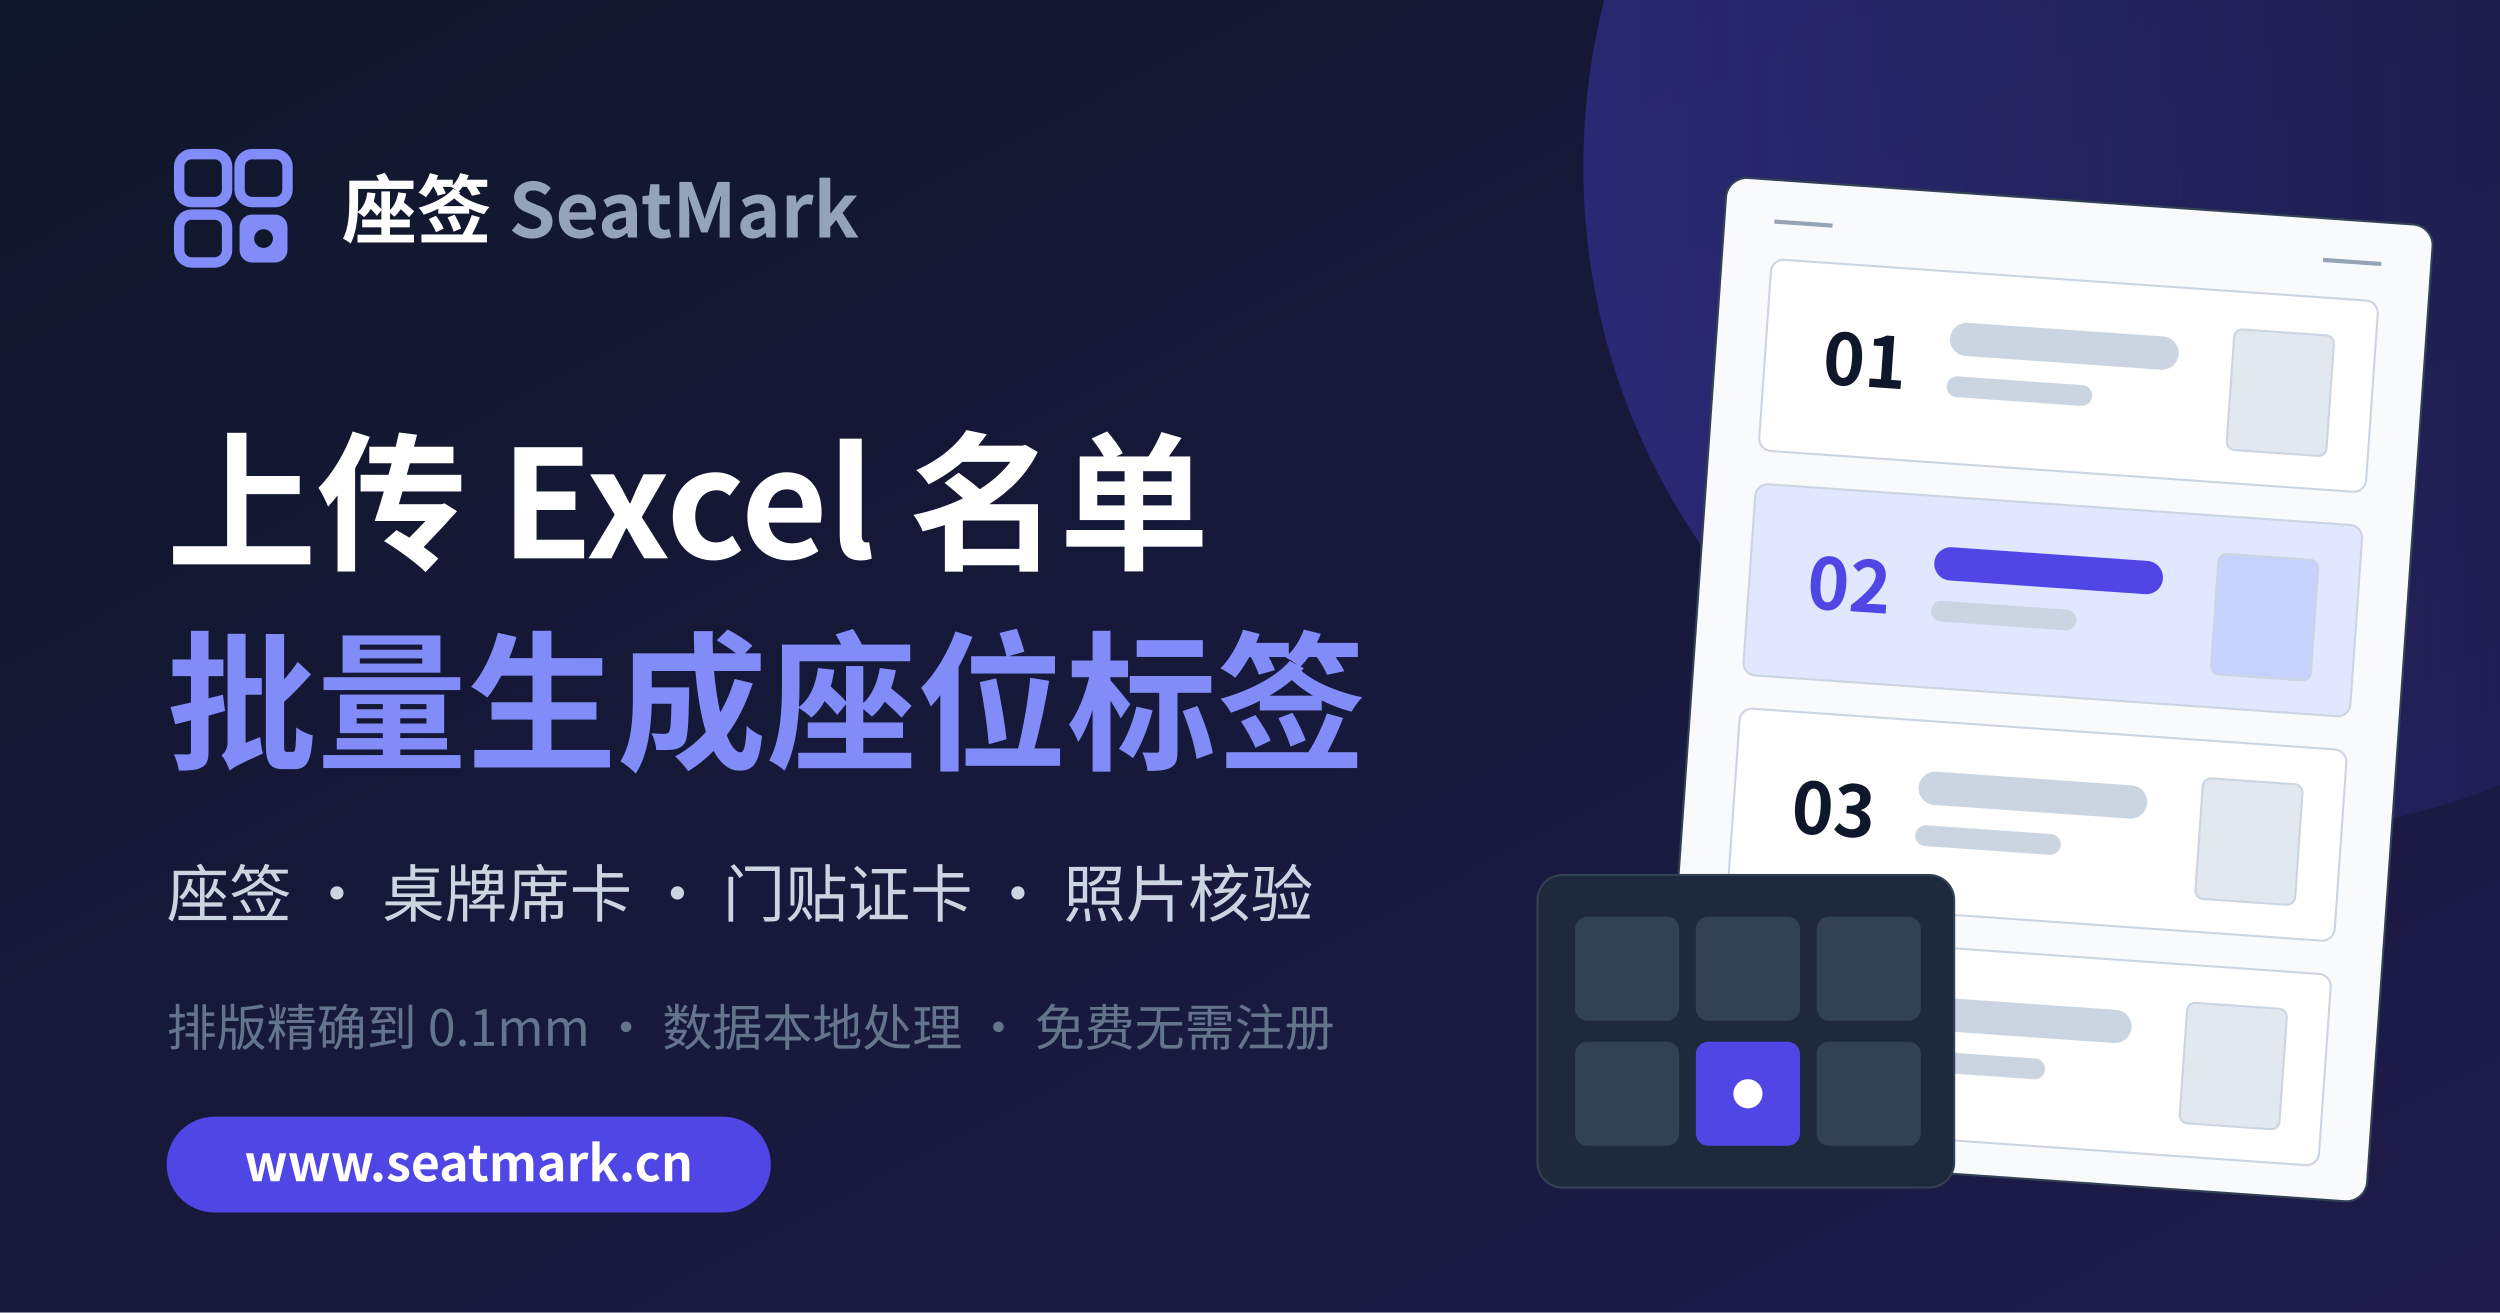
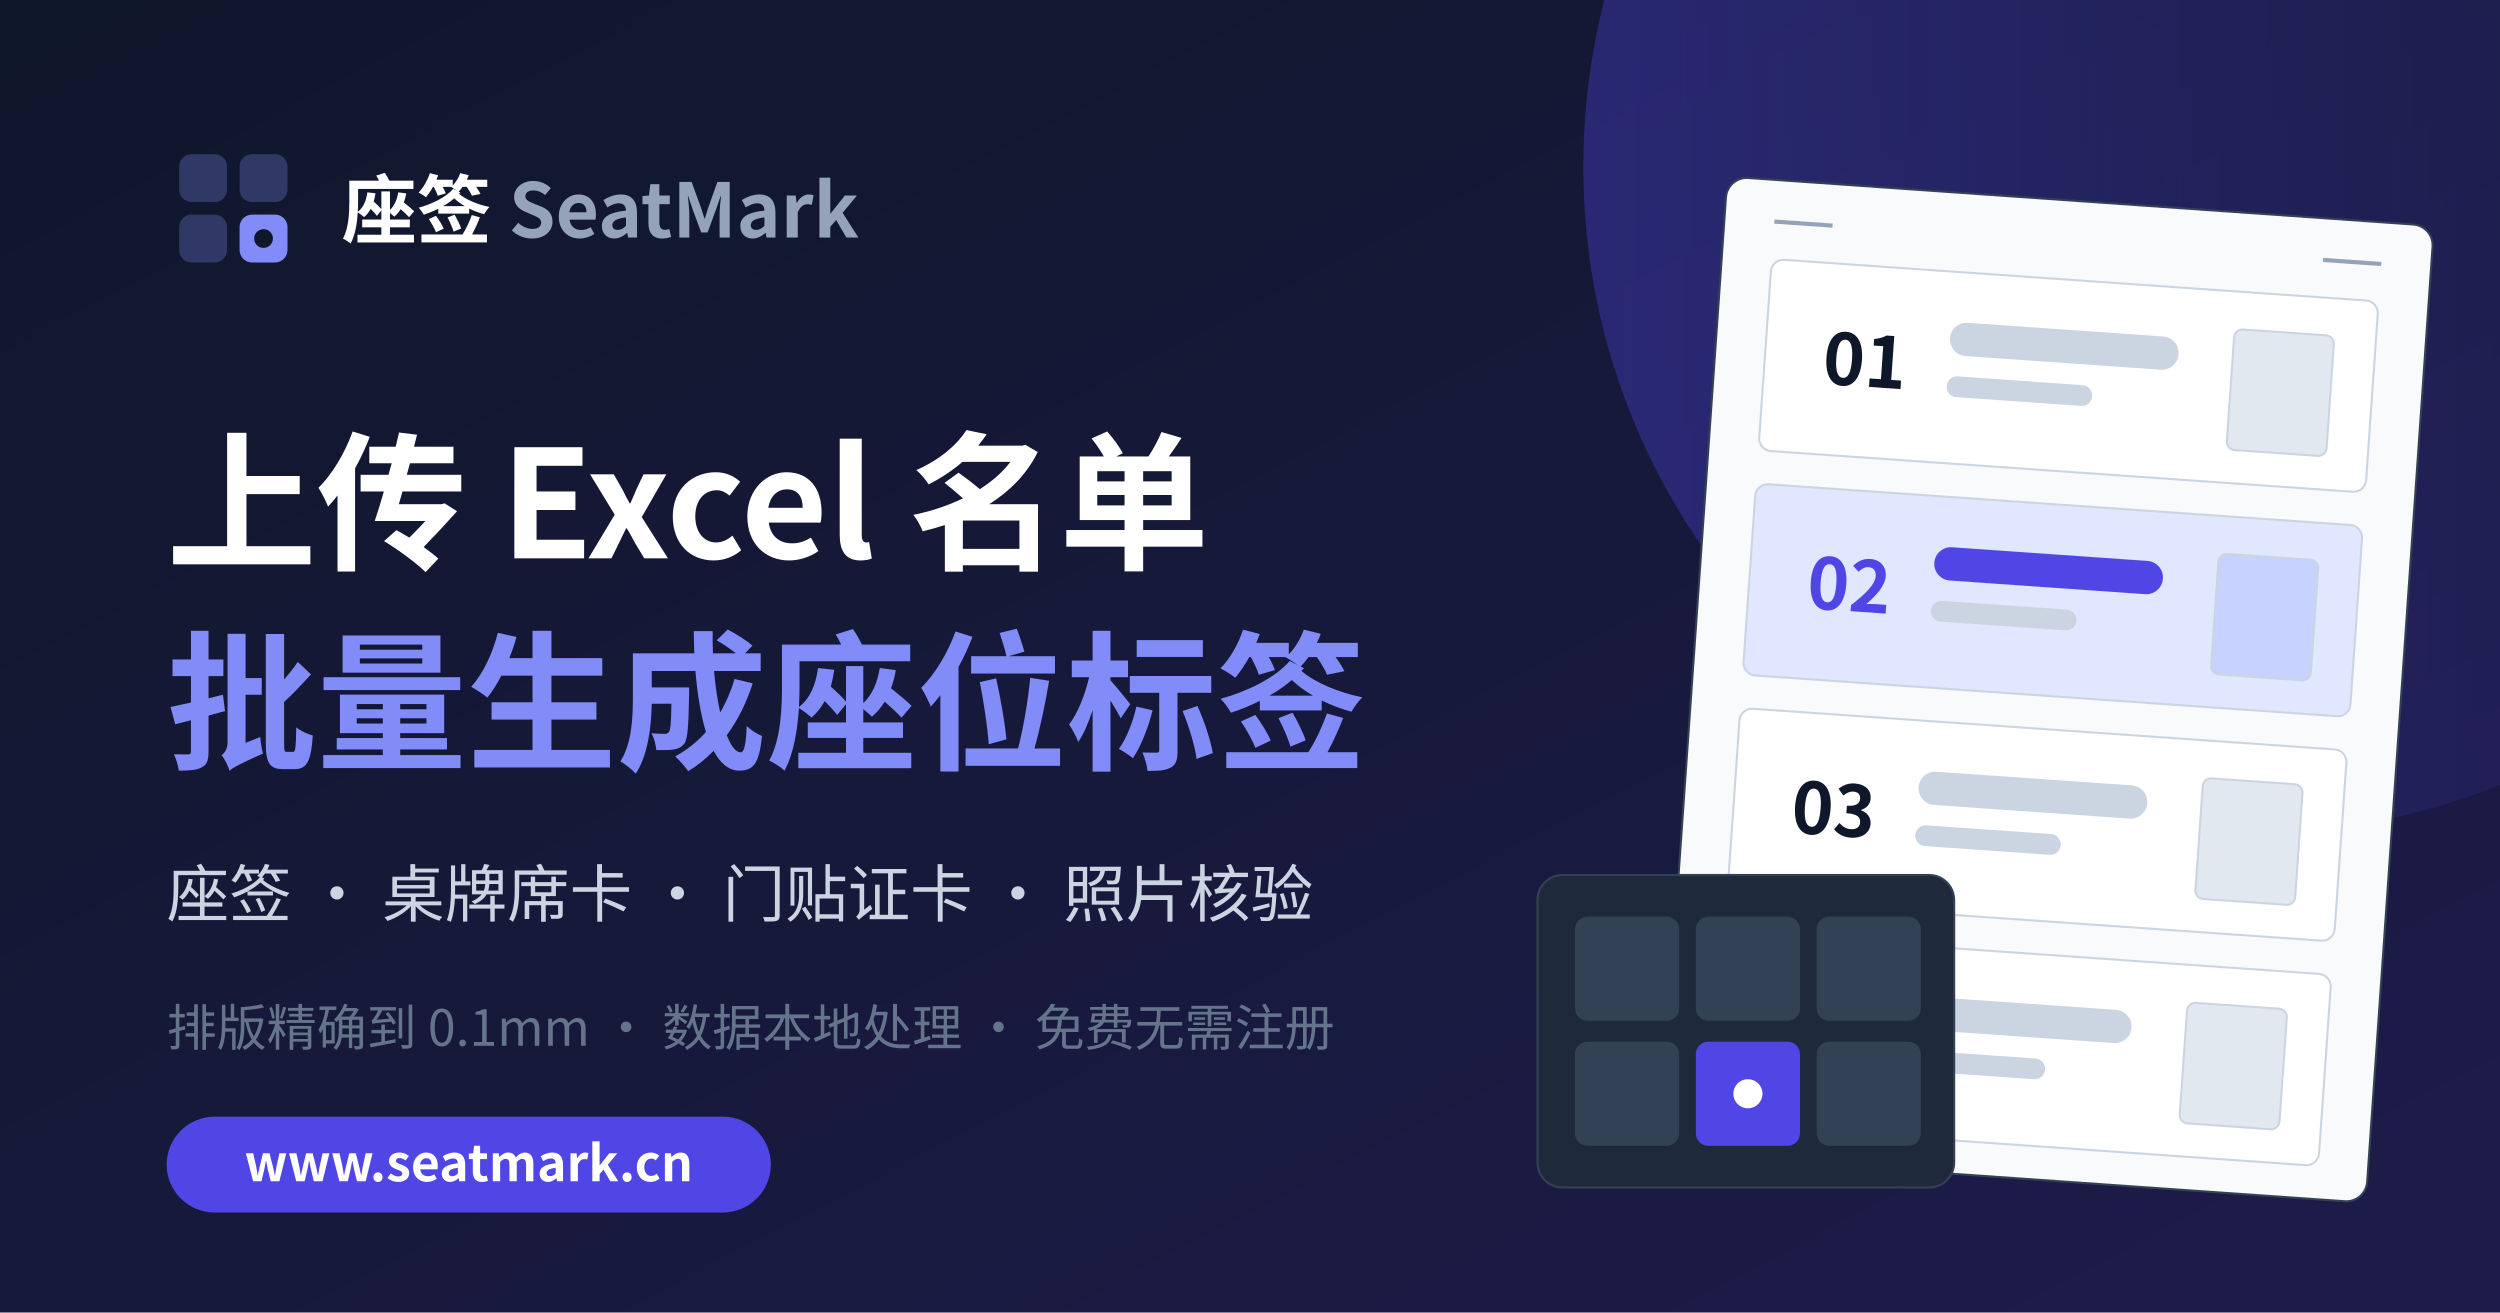
<svg xmlns="http://www.w3.org/2000/svg" width="1200" height="630" viewBox="0 0 1200 630" font-family="'Noto Sans CJK SC','PingFang SC','Microsoft YaHei',sans-serif">
  <defs>
    <linearGradient id="ogbg" x1="0" y1="0" x2="1" y2="1">
      <stop offset="0" stop-color="#0f172a" />
      <stop offset="1" stop-color="#1e1b4b" />
    </linearGradient>
    <linearGradient id="ogglow" x1="0" y1="0" x2="1" y2="0">
      <stop offset="0" stop-color="#4f46e5" stop-opacity="0.35" />
      <stop offset="1" stop-color="#4f46e5" stop-opacity="0" />
    </linearGradient>
  </defs>
  <rect width="1200" height="630" fill="url(#ogbg)" />
  <circle cx="1080" cy="80" r="320" fill="url(#ogglow)" />
  <g transform="translate(80,68) scale(1)">
-     <rect x="6" y="6" width="23" height="23" rx="6" fill="none" stroke="#818cf8" stroke-width="5" />
-     <rect x="35" y="6" width="23" height="23" rx="6" fill="none" stroke="#818cf8" stroke-width="5" />
-     <rect x="6" y="35" width="23" height="23" rx="6" fill="none" stroke="#818cf8" stroke-width="5" />
+     <rect x="6" y="6" width="23" height="23" rx="6" fill="rgba(129,140,248,0.28)" />
+     <rect x="35" y="6" width="23" height="23" rx="6" fill="rgba(129,140,248,0.28)" />
+     <rect x="6" y="35" width="23" height="23" rx="6" fill="rgba(129,140,248,0.28)" />
    <rect x="35" y="35" width="23" height="23" rx="6" fill="#818cf8" />
    <circle cx="46.5" cy="46.5" r="4.5" fill="#0f172a" />
  </g>
  <text x="164" y="114" font-size="36" font-weight="700" fill="#fff">座签 <tspan fill="#94a3b8" font-weight="600">SeatMark</tspan>
  </text>
  <text x="80" y="268" font-size="72" font-weight="700" fill="#fff">上传 Excel 名单</text>
  <text x="80" y="364" font-size="72" font-weight="700" fill="#818cf8">批量生成座位标签</text>
  <text x="80" y="440" font-size="30" fill="#cbd5e1">座签 · 桌牌席卡 · 门贴证卡 · 照片核验</text>
  <text x="80" y="502" font-size="24" fill="#64748b">排版精确到 0.1mm · 数据本地处理 · 免费无需注册</text>
  <rect x="80" y="536" width="290" height="46" rx="23" fill="#4f46e5" />
  <text x="225" y="567" text-anchor="middle" font-size="24" font-weight="600" fill="#fff">www.seatmark.cn</text>
  <g transform="translate(812,96) rotate(4 170 240)">
    <rect width="340" height="470" rx="10" fill="#f8fafc" stroke="#334155" />
    <line x1="24" y1="20" x2="52" y2="20" stroke="#94a3b8" stroke-width="2" />
    <line x1="288" y1="20" x2="316" y2="20" stroke="#94a3b8" stroke-width="2" />
    <rect x="24" y="38" width="292" height="92" rx="6" fill="#fff" stroke="#cbd5e1" />
    <text x="52" y="96" font-size="34" font-weight="700" fill="#0f172a">01</text>
    <rect x="112" y="62" width="110" height="16" rx="8" fill="#cbd5e1" />
    <rect x="112" y="88" width="70" height="10" rx="5" fill="#cbd5e1" />
    <rect x="248" y="56" width="48" height="58" rx="4" fill="#e2e8f0" stroke="#cbd5e1" />
    <rect x="24" y="146" width="292" height="92" rx="6" fill="#e0e7ff" stroke="#cbd5e1" />
    <text x="52" y="204" font-size="34" font-weight="700" fill="#4f46e5">02</text>
    <rect x="112" y="170" width="110" height="16" rx="8" fill="#4f46e5" />
    <rect x="112" y="196" width="70" height="10" rx="5" fill="#cbd5e1" />
    <rect x="248" y="164" width="48" height="58" rx="4" fill="#c7d2fe" stroke="#cbd5e1" />
    <rect x="24" y="254" width="292" height="92" rx="6" fill="#fff" stroke="#cbd5e1" />
    <text x="52" y="312" font-size="34" font-weight="700" fill="#0f172a">03</text>
    <rect x="112" y="278" width="110" height="16" rx="8" fill="#cbd5e1" />
    <rect x="112" y="304" width="70" height="10" rx="5" fill="#cbd5e1" />
    <rect x="248" y="272" width="48" height="58" rx="4" fill="#e2e8f0" stroke="#cbd5e1" />
    <rect x="24" y="362" width="292" height="92" rx="6" fill="#fff" stroke="#cbd5e1" />
    <text x="52" y="420" font-size="34" font-weight="700" fill="#0f172a">04</text>
    <rect x="112" y="386" width="110" height="16" rx="8" fill="#cbd5e1" />
    <rect x="112" y="412" width="70" height="10" rx="5" fill="#cbd5e1" />
    <rect x="248" y="380" width="48" height="58" rx="4" fill="#e2e8f0" stroke="#cbd5e1" />
  </g>
  <g transform="translate(738,420)">
    <rect width="200" height="150" rx="12" fill="#1e293b" stroke="#334155" />
    <rect x="18" y="20" width="50" height="50" rx="6" fill="#334155" />
    <rect x="76" y="20" width="50" height="50" rx="6" fill="#334155" />
    <rect x="134" y="20" width="50" height="50" rx="6" fill="#334155" />
    <rect x="18" y="80" width="50" height="50" rx="6" fill="#334155" />
    <rect x="76" y="80" width="50" height="50" rx="6" fill="#4f46e5" />
    <rect x="134" y="80" width="50" height="50" rx="6" fill="#334155" />
    <circle cx="101" cy="105" r="7" fill="#fff" />
  </g>
</svg>
